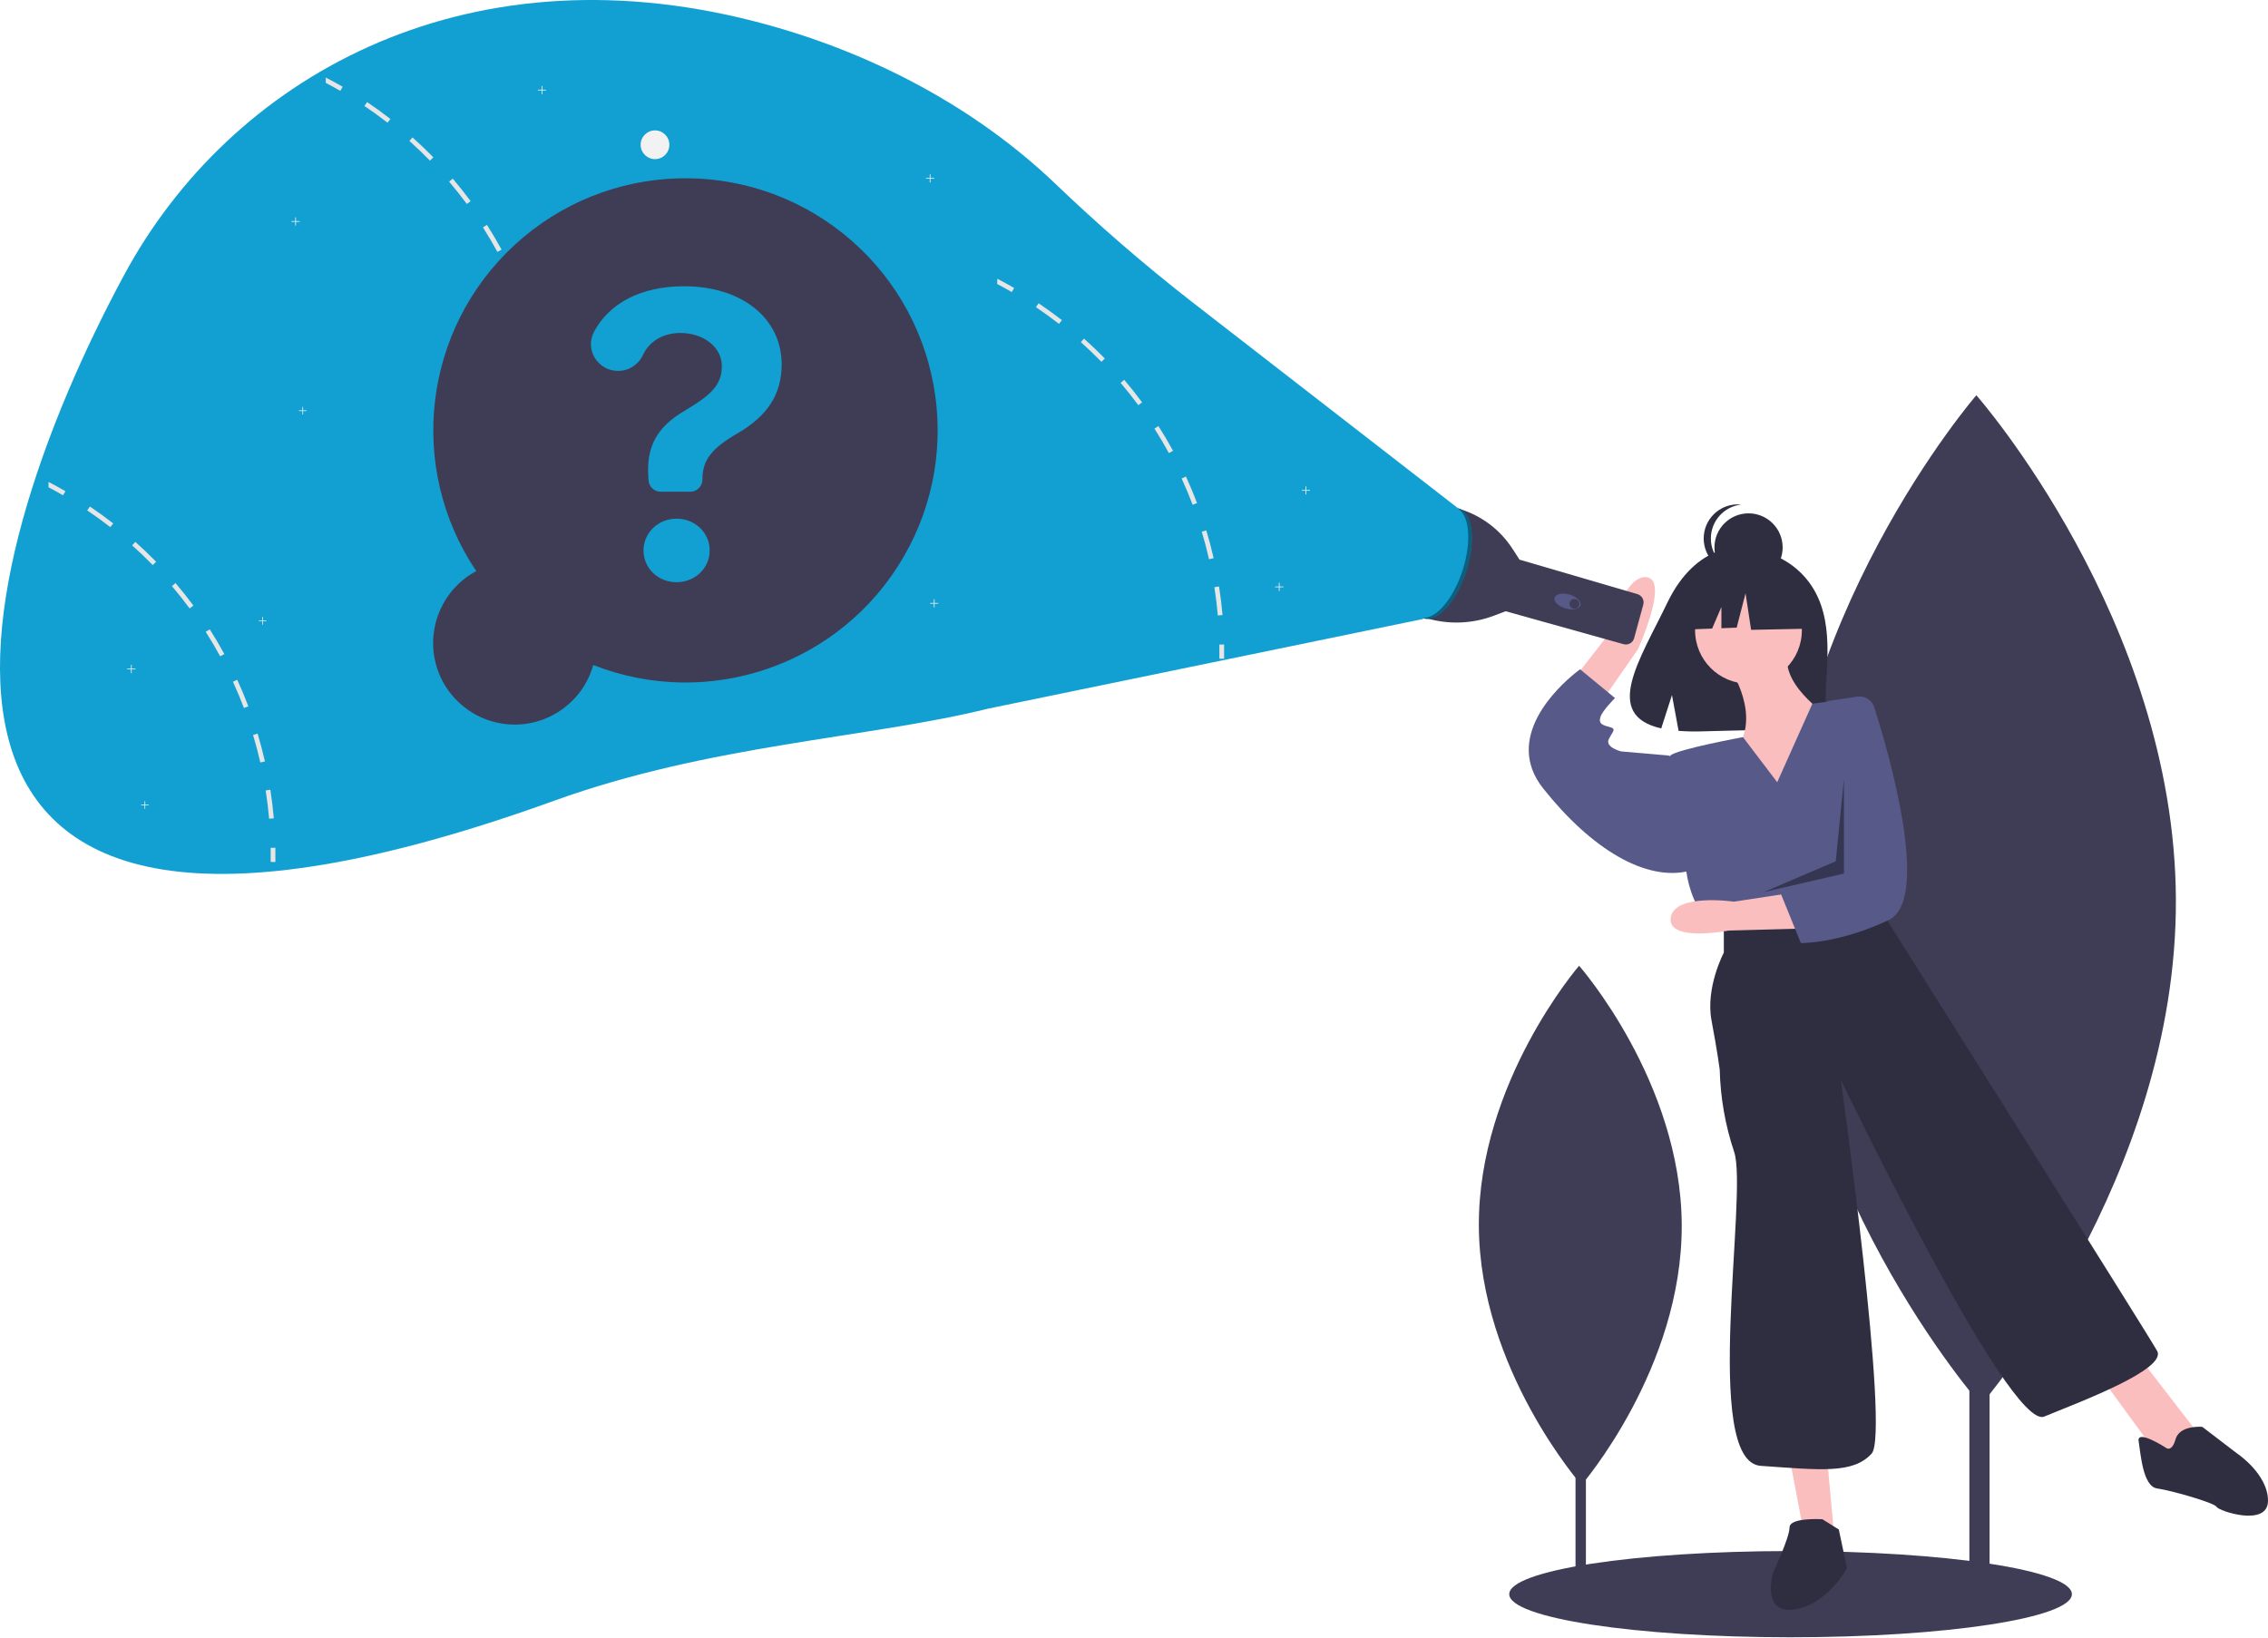
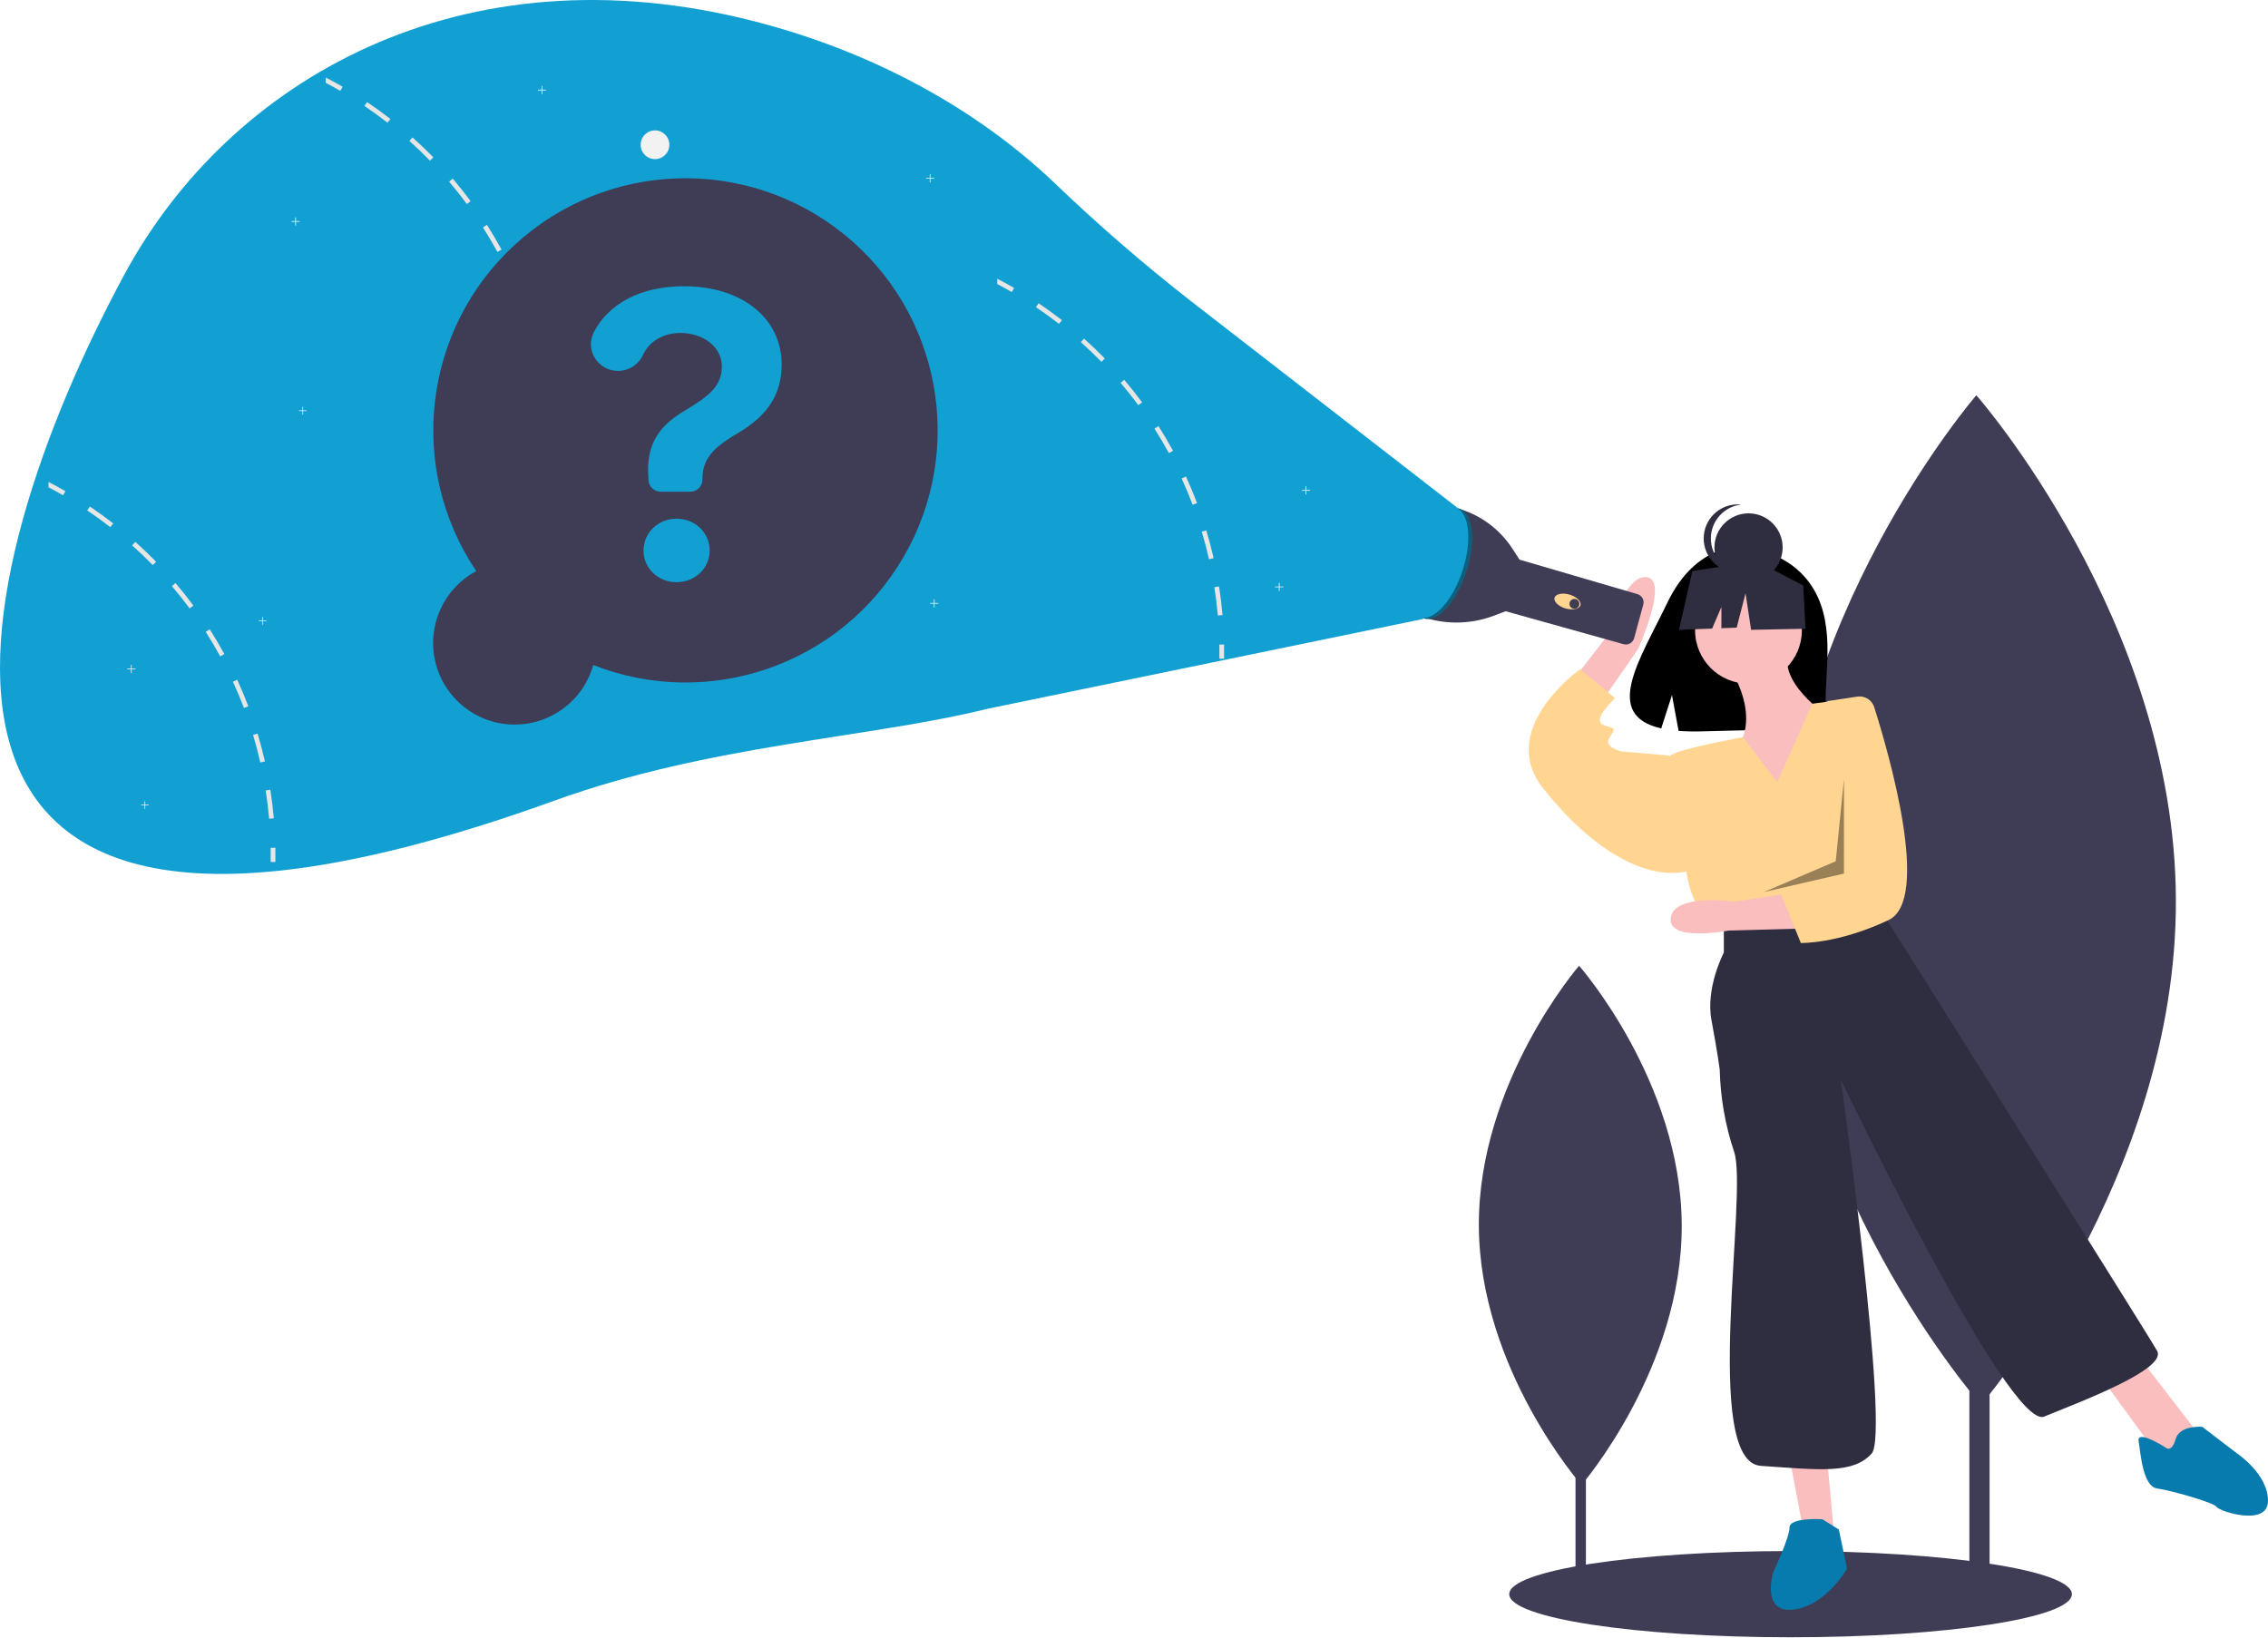
<svg xmlns="http://www.w3.org/2000/svg" id="b7da5827-4560-4d63-9360-f6e9beb837fe" data-name="Layer 1" width="1104.469" height="797.515" viewBox="0 0 1104.469 797.515">
  <rect x="959.049" y="388.464" width="9.832" height="388.345" fill="#3f3d56" />
  <path d="M1107.38,489.196c.626,135.795-94.913,246.321-94.913,246.321s-96.553-109.641-97.179-245.435,94.913-246.321,94.913-246.321S1106.754,353.401,1107.38,489.196Z" transform="translate(-47.76569 -51.24247)" fill="#3f3d56" />
  <rect x="767.244" y="571.186" width="5.057" height="199.735" fill="#3f3d56" />
  <path d="M866.733,647.882c.322,69.842-48.816,126.689-48.816,126.689s-49.66-56.391-49.982-126.233,48.816-126.689,48.816-126.689S866.411,578.04,866.733,647.882Z" transform="translate(-47.76569 -51.24247)" fill="#3f3d56" />
  <ellipse cx="871.969" cy="776.515" rx="137" ry="21" fill="#3f3d56" />
-   <path d="M931.034,338.324c-11.607-19.612-34.57-20.526-34.57-20.526s-22.376-2.861-36.731,27.008c-13.379,27.841-31.845,54.722-2.973,61.239l5.215-16.232,3.23,17.44a112.967,112.967,0,0,0,12.353.211c30.92-.998,60.366.292,59.418-10.803C935.715,381.911,942.202,357.194,931.034,338.324Z" transform="translate(-47.76569 -51.24247)" fill="#2f2e41" />
+   <path d="M931.034,338.324c-11.607-19.612-34.57-20.526-34.57-20.526s-22.376-2.861-36.731,27.008c-13.379,27.841-31.845,54.722-2.973,61.239l5.215-16.232,3.23,17.44a112.967,112.967,0,0,0,12.353.211c30.92-.998,60.366.292,59.418-10.803C935.715,381.911,942.202,357.194,931.034,338.324Z" transform="translate(-47.76569 -51.24247)" fill="" />
  <path d="M889.234,375.258s15,21,6,38,21,35,21,35l22-48s-26-17-19-33Z" transform="translate(-47.76569 -51.24247)" fill="#fbbebe" />
  <circle cx="851.469" cy="307.015" r="26" fill="#fbbebe" />
  <path d="M809.255,388.313l21.728-28.034s7.651-29.385,18.731-27.895-4.377,35.24-4.377,35.24l-21.589,31.031Z" transform="translate(-47.76569 -51.24247)" fill="#fbbebe" />
  <polygon points="871.469 710.015 878.469 747.015 893.469 751.015 889.469 707.015 871.469 710.015" fill="#fbbebe" />
  <polygon points="1022.469 670.015 1049.469 707.015 1060.469 712.015 1069.469 697.015 1042.469 662.015 1022.469 670.015" fill="#fbbebe" />
-   <path d="M913.234,432.258l-16.681-21.959s-32.319,5.959-35.319,8.959,8,58,8,58,2,15,11,23l9,6,74-15,2.782-32.926a86.41,86.41,0,0,0-22.782-66.074l0,0-12.876,1.76Z" transform="translate(-47.76569 -51.24247)" fill="#575a89" />
-   <path d="M865.234,421.258l-5-2-23-2s-8-2-6-6,4-5,0-6-5-2-4-5,7-9,7-9l-17-14s-.92.651-2.407,1.855c-8.44,6.834-35.147,31.489-15.593,56.145,23,29,50,46,72,40Z" transform="translate(-47.76569 -51.24247)" fill="#575a89" />
+   <path d="M913.234,432.258l-16.681-21.959s-32.319,5.959-35.319,8.959,8,58,8,58,2,15,11,23l9,6,74-15,2.782-32.926a86.41,86.41,0,0,0-22.782-66.074l0,0-12.876,1.76Z" transform="translate(-47.76569 -51.24247)" fill="#FFD591" />
+   <path d="M865.234,421.258l-5-2-23-2s-8-2-6-6,4-5,0-6-5-2-4-5,7-9,7-9l-17-14s-.92.651-2.407,1.855c-8.44,6.834-35.147,31.489-15.593,56.145,23,29,50,46,72,40Z" transform="translate(-47.76569 -51.24247)" fill="#FFD591" />
  <path d="M887.234,501.258v14s-9,17-6,33,4,24,4,24a136.533,136.533,0,0,0,7,40c7,20-16,151,13,153s45,4,54-6-15-182-15-182,82,171,99,164,60-23,55-32-131-209-131-209l-4-9Z" transform="translate(-47.76569 -51.24247)" fill="#2f2e41" />
-   <path d="M935.234,791.258s-16-1-16,4-8,22-8,22-6,20,10,18,26-20,26-20l-4-19Z" transform="translate(-47.76569 -51.24247)" fill="#2f2e41" />
-   <path d="M1102.234,756.258s-14-9-13-3,2,22,9,23,28,7,29,9,25,10,25-3-15-23-15-23l-17-13s-11-1-13,6S1102.234,756.258,1102.234,756.258Z" transform="translate(-47.76569 -51.24247)" fill="#2f2e41" />
+   <path d="M935.234,791.258s-16-1-16,4-8,22-8,22-6,20,10,18,26-20,26-20l-4-19Z" transform="translate(-47.76569 -51.24247)" fill="#077BAD" />
+   <path d="M1102.234,756.258s-14-9-13-3,2,22,9,23,28,7,29,9,25,10,25-3-15-23-15-23l-17-13s-11-1-13,6S1102.234,756.258,1102.234,756.258Z" transform="translate(-47.76569 -51.24247)" fill="#077BAD" />
  <circle cx="851.508" cy="266.654" r="16.604" fill="#2f2e41" />
  <path d="M880.922,313.528a16.604,16.604,0,0,1,14.856-16.51,16.772,16.772,0,0,0-1.748-.093,16.604,16.604,0,1,0,0,33.208,16.772,16.772,0,0,0,1.748-.093A16.604,16.604,0,0,1,880.922,313.528Z" transform="translate(-47.76569 -51.24247)" fill="#2f2e41" />
  <polygon points="878.136 285.191 855.45 273.307 824.12 278.169 817.638 306.797 833.774 306.176 838.282 295.659 838.282 306.003 845.727 305.717 850.048 288.972 852.749 306.797 879.217 306.257 878.136 285.191" fill="#2f2e41" />
  <path d="M924.544,503.574l-34.987.946s-29.854,5.809-28.179-6.241,30.799-7.835,30.799-7.835l31.88-4.863Z" transform="translate(-47.76569 -51.24247)" fill="#fbbebe" />
-   <path d="M952.226,390.562a7.467,7.467,0,0,1,8.236,5.128c6.849,21.584,27.951,93.813,6.985,103.723-24.694,11.672-42.714,11.158-42.714,11.158l-9.645-23.748,8.781-8.24,9.374-60.275,4.492-25.55Z" transform="translate(-47.76569 -51.24247)" fill="#575a89" />
+   <path d="M952.226,390.562a7.467,7.467,0,0,1,8.236,5.128c6.849,21.584,27.951,93.813,6.985,103.723-24.694,11.672-42.714,11.158-42.714,11.158l-9.645-23.748,8.781-8.24,9.374-60.275,4.492-25.55Z" transform="translate(-47.76569 -51.24247)" fill="#FFD591" />
  <polygon points="897.969 379.515 893.969 419.515 858.969 434.515 897.969 425.515 897.969 379.515" opacity="0.4" />
  <path d="M756.98,298.705h0a46.84,46.84,0,0,1,27.352,19.87l3.271,5.066.165.21L845.153,340.641a4.183,4.183,0,0,1,2.861,5.115l-4.455,16.335a4.183,4.183,0,0,1-5.161,2.928l-57.4-16.044-.001.002-5.765,2.179a51.515,51.515,0,0,1-33.122,1.126h0Z" transform="translate(-47.76569 -51.24247)" fill="#3f3d56" />
-   <ellipse cx="811.107" cy="344.233" rx="3.504" ry="6.57" transform="translate(205.1751 974.7836) rotate(-73.69006)" fill="#575a89" />
+   <ellipse cx="811.107" cy="344.233" rx="3.504" ry="6.57" transform="translate(205.1751 974.7836) rotate(-73.69006)" fill="#FFD591" />
  <circle cx="766.716" cy="294.14" r="2.409" fill="#3f3d56" />
  <ellipse cx="749.694" cy="325.728" rx="28.09" ry="12.703" transform="translate(160.8404 887.1541) rotate(-72.0342)" fill="#12a0d3" />
  <path d="M759.994,329.124c4.611-14.22,3.357-27.472-2.711-30.355a5.891,5.891,0,0,1,1.076.238c6.673,2.164,8.204,15.881,3.419,30.639s-14.074,24.967-20.748,22.803a5.863,5.863,0,0,1-.708-.284C746.886,353,755.461,343.104,759.994,329.124Z" transform="translate(-47.76569 -51.24247)" opacity="0.4" />
  <path d="M757.734,298.758,627.497,197.732a861.922,861.922,0,0,1-66.215-57.386C524.156,104.959,473.758,76.666,415.08,61.602,272.519,25.005,159.582,89.897,108.214,185.181c-78.495,145.604-138.65,381.879,209.394,256.11,76.117-27.506,153.165-30.429,211.586-44.918l211.54-43.616Z" transform="translate(-47.76569 -51.24247)" fill="#12a0d3" />
  <circle cx="318.969" cy="70.515" r="7" fill="#f2f2f2" />
  <polygon points="454.949 86.695 453.127 86.695 453.127 84.873 452.771 84.873 452.771 86.695 450.949 86.695 450.949 87.051 452.771 87.051 452.771 88.873 453.127 88.873 453.127 87.051 454.949 87.051 454.949 86.695" fill="#f2f2f2" />
  <polygon points="637.949 238.695 636.127 238.695 636.127 236.873 635.771 236.873 635.771 238.695 633.949 238.695 633.949 239.051 635.771 239.051 635.771 240.873 636.127 240.873 636.127 239.051 637.949 239.051 637.949 238.695" fill="#f2f2f2" />
  <polygon points="624.949 285.695 623.127 285.695 623.127 283.873 622.771 283.873 622.771 285.695 620.949 285.695 620.949 286.051 622.771 286.051 622.771 287.873 623.127 287.873 623.127 286.051 624.949 286.051 624.949 285.695" fill="#f2f2f2" />
  <polygon points="65.949 325.695 64.127 325.695 64.127 323.873 63.771 323.873 63.771 325.695 61.949 325.695 61.949 326.051 63.771 326.051 63.771 327.873 64.127 327.873 64.127 326.051 65.949 326.051 65.949 325.695" fill="#f2f2f2" />
  <polygon points="145.949 107.695 144.127 107.695 144.127 105.873 143.771 105.873 143.771 107.695 141.949 107.695 141.949 108.051 143.771 108.051 143.771 109.873 144.127 109.873 144.127 108.051 145.949 108.051 145.949 107.695" fill="#f2f2f2" />
  <polygon points="456.949 293.695 455.127 293.695 455.127 291.873 454.771 291.873 454.771 293.695 452.949 293.695 452.949 294.051 454.771 294.051 454.771 295.873 455.127 295.873 455.127 294.051 456.949 294.051 456.949 293.695" fill="#f2f2f2" />
  <polygon points="265.949 43.695 264.127 43.695 264.127 41.873 263.771 41.873 263.771 43.695 261.949 43.695 261.949 44.051 263.771 44.051 263.771 45.873 264.127 45.873 264.127 44.051 265.949 44.051 265.949 43.695" fill="#f2f2f2" />
  <path d="M314.415,238.915l-2.27.35c.71,4.54,1.27,9.18,1.68,13.77l2.29-.2C315.705,248.185,315.135,243.505,314.415,238.915Z" transform="translate(-47.76569 -51.24247)" fill="#e6e6e6" />
  <path d="M308.205,211.575l-2.2.67c1.33,4.4,2.52,8.91,3.53,13.4l2.25-.51C310.755,220.595,309.545,216.035,308.205,211.575Z" transform="translate(-47.76569 -51.24247)" fill="#e6e6e6" />
  <path d="M298.295,185.355l-2.09.96c1.92,4.19,3.72,8.49,5.35,12.79l2.15-.81C302.055,193.945,300.245,189.585,298.295,185.355Z" transform="translate(-47.76569 -51.24247)" fill="#e6e6e6" />
  <path d="M284.895,160.775l-1.94,1.23c2.47,3.88,4.84,7.9,7.04,11.93l2.02-1.1C289.795,168.755,287.395,164.695,284.895,160.775Z" transform="translate(-47.76569 -51.24247)" fill="#e6e6e6" />
  <path d="M268.235,138.245l-1.75,1.49c2.98,3.5,5.88,7.16,8.62,10.86l1.84-1.37C274.185,145.485,271.255,141.785,268.235,138.245Z" transform="translate(-47.76569 -51.24247)" fill="#e6e6e6" />
  <path d="M248.655,118.185l-1.53,1.71c3.44,3.07,6.81,6.3,10.02,9.59l1.65-1.61C255.545,124.545,252.135,121.285,248.655,118.185Z" transform="translate(-47.76569 -51.24247)" fill="#e6e6e6" />
  <path d="M226.535,100.965l-1.29,1.9c3.82,2.57,7.6,5.31,11.23,8.14l1.42-1.81C234.215,106.335,230.395,103.565,226.535,100.965Z" transform="translate(-47.76569 -51.24247)" fill="#e6e6e6" />
  <path d="M206.405,89.005v2.6c2.39,1.25,4.76,2.56,7.08,3.9l1.15-1.99Q210.585,91.175,206.405,89.005Z" transform="translate(-47.76569 -51.24247)" fill="#e6e6e6" />
  <path d="M314.57,267.221l2.299-.042c.042,2.321.045,4.655.009,6.936l-2.298-.036C314.614,271.824,314.611,269.516,314.57,267.221Z" transform="translate(-47.76569 -51.24247)" fill="#e6e6e6" />
  <path d="M179.415,435.915l-2.27.35c.71,4.54,1.27,9.18,1.68,13.77l2.29-.2C180.705,445.185,180.135,440.505,179.415,435.915Z" transform="translate(-47.76569 -51.24247)" fill="#e6e6e6" />
  <path d="M173.205,408.575l-2.2.67c1.33,4.4,2.52,8.91,3.53,13.4l2.25-.51C175.755,417.595,174.545,413.035,173.205,408.575Z" transform="translate(-47.76569 -51.24247)" fill="#e6e6e6" />
  <path d="M163.295,382.355l-2.09.96c1.92,4.19,3.72,8.49,5.35,12.79l2.15-.81C167.055,390.945,165.245,386.585,163.295,382.355Z" transform="translate(-47.76569 -51.24247)" fill="#e6e6e6" />
  <path d="M149.895,357.775l-1.94,1.23c2.47,3.88,4.84,7.9,7.04,11.93l2.02-1.1C154.795,365.755,152.395,361.695,149.895,357.775Z" transform="translate(-47.76569 -51.24247)" fill="#e6e6e6" />
  <path d="M133.235,335.245l-1.75,1.49c2.98,3.5,5.88,7.16,8.62,10.86l1.84-1.37C139.185,342.485,136.255,338.785,133.235,335.245Z" transform="translate(-47.76569 -51.24247)" fill="#e6e6e6" />
  <path d="M113.655,315.185l-1.53,1.71c3.44,3.07,6.81,6.3,10.02,9.59l1.65-1.61C120.545,321.545,117.135,318.285,113.655,315.185Z" transform="translate(-47.76569 -51.24247)" fill="#e6e6e6" />
  <path d="M91.535,297.965l-1.29,1.9c3.82,2.57,7.6,5.31,11.23,8.14l1.42-1.81C99.215,303.335,95.395,300.565,91.535,297.965Z" transform="translate(-47.76569 -51.24247)" fill="#e6e6e6" />
  <path d="M71.405,286.005v2.6c2.39,1.25,4.76,2.56,7.08,3.9l1.15-1.99Q75.585,288.175,71.405,286.005Z" transform="translate(-47.76569 -51.24247)" fill="#e6e6e6" />
  <path d="M179.57,464.221l2.299-.042c.042,2.321.045,4.655.009,6.936l-2.298-.036C179.614,468.824,179.611,466.516,179.57,464.221Z" transform="translate(-47.76569 -51.24247)" fill="#e6e6e6" />
  <path d="M641.415,336.915l-2.27.35c.71,4.54,1.27,9.18,1.68,13.77l2.29-.2C642.705,346.185,642.135,341.505,641.415,336.915Z" transform="translate(-47.76569 -51.24247)" fill="#e6e6e6" />
  <path d="M635.205,309.575l-2.2.67c1.33,4.4,2.52,8.91,3.53,13.4l2.25-.51C637.755,318.595,636.545,314.035,635.205,309.575Z" transform="translate(-47.76569 -51.24247)" fill="#e6e6e6" />
  <path d="M625.295,283.355l-2.09.96c1.92,4.19,3.72,8.49,5.35,12.79l2.15-.81C629.055,291.945,627.245,287.585,625.295,283.355Z" transform="translate(-47.76569 -51.24247)" fill="#e6e6e6" />
  <path d="M611.895,258.775l-1.94,1.23c2.47,3.88,4.84,7.9,7.04,11.93l2.02-1.1C616.795,266.755,614.395,262.695,611.895,258.775Z" transform="translate(-47.76569 -51.24247)" fill="#e6e6e6" />
  <path d="M595.235,236.245l-1.75,1.49c2.98,3.5,5.88,7.16,8.62,10.86l1.84-1.37C601.185,243.485,598.255,239.785,595.235,236.245Z" transform="translate(-47.76569 -51.24247)" fill="#e6e6e6" />
  <path d="M575.655,216.185l-1.53,1.71c3.44,3.07,6.81,6.3,10.02,9.59l1.65-1.61C582.545,222.545,579.135,219.285,575.655,216.185Z" transform="translate(-47.76569 -51.24247)" fill="#e6e6e6" />
  <path d="M553.535,198.965l-1.29,1.9c3.82,2.57,7.6,5.31,11.23,8.14l1.42-1.81C561.215,204.335,557.395,201.565,553.535,198.965Z" transform="translate(-47.76569 -51.24247)" fill="#e6e6e6" />
  <path d="M533.405,187.005v2.6c2.39,1.25,4.76,2.56,7.08,3.9l1.15-1.99Q537.585,189.175,533.405,187.005Z" transform="translate(-47.76569 -51.24247)" fill="#e6e6e6" />
  <path d="M641.57,365.221l2.299-.042c.042,2.321.045,4.655.009,6.936l-2.298-.036C641.614,369.824,641.611,367.516,641.57,365.221Z" transform="translate(-47.76569 -51.24247)" fill="#e6e6e6" />
  <polygon points="149.295 199.895 147.6 199.895 147.6 198.199 147.269 198.199 147.269 199.895 145.573 199.895 145.573 200.225 147.269 200.225 147.269 201.921 147.6 201.921 147.6 200.225 149.295 200.225 149.295 199.895" fill="#f2f2f2" />
  <polygon points="129.754 302.252 128.059 302.252 128.059 300.556 127.728 300.556 127.728 302.252 126.032 302.252 126.032 302.583 127.728 302.583 127.728 304.278 128.059 304.278 128.059 302.583 129.754 302.583 129.754 302.252" fill="#f2f2f2" />
  <polygon points="72.417 391.959 70.721 391.959 70.721 390.264 70.39 390.264 70.39 391.959 68.695 391.959 68.695 392.29 70.39 392.29 70.39 393.986 70.721 393.986 70.721 392.29 72.417 392.29 72.417 391.959" fill="#f2f2f2" />
  <path d="M279.684,329.425a122.811,122.811,0,1,1,56.982,45.751,39.726,39.726,0,1,1-56.982-45.751Z" transform="translate(-47.76569 -51.24247)" fill="#3f3d56" />
  <path d="M380.894,190.679c28.154,0,47.524,15.616,47.524,38.064,0,14.865-7.207,25.151-21.097,33.334-13.063,7.583-17.493,13.139-17.493,22.748h0a5.931,5.931,0,0,1-5.931,5.931H369.504a5.931,5.931,0,0,1-5.928-5.724l-.026-.732c-1.276-15.466,4.129-25.076,17.718-33.034,12.688-7.583,18.019-12.388,18.019-21.697s-9.009-16.142-20.196-16.142c-8.503,0-15.231,4.139-18.318,10.896a13.252,13.252,0,0,1-12.112,7.573h0c-9.752,0-16.194-10.371-11.634-18.99C344.243,199.271,359.465,190.679,380.894,190.679ZM361.148,319.362c0-8.634,7.207-15.466,16.067-15.466,8.934,0,16.142,6.757,16.142,15.466s-7.207,15.466-16.142,15.466-16.067-6.757-16.067-15.466Z" transform="translate(-47.76569 -51.24247)" fill="#12a0d3" />
</svg>
